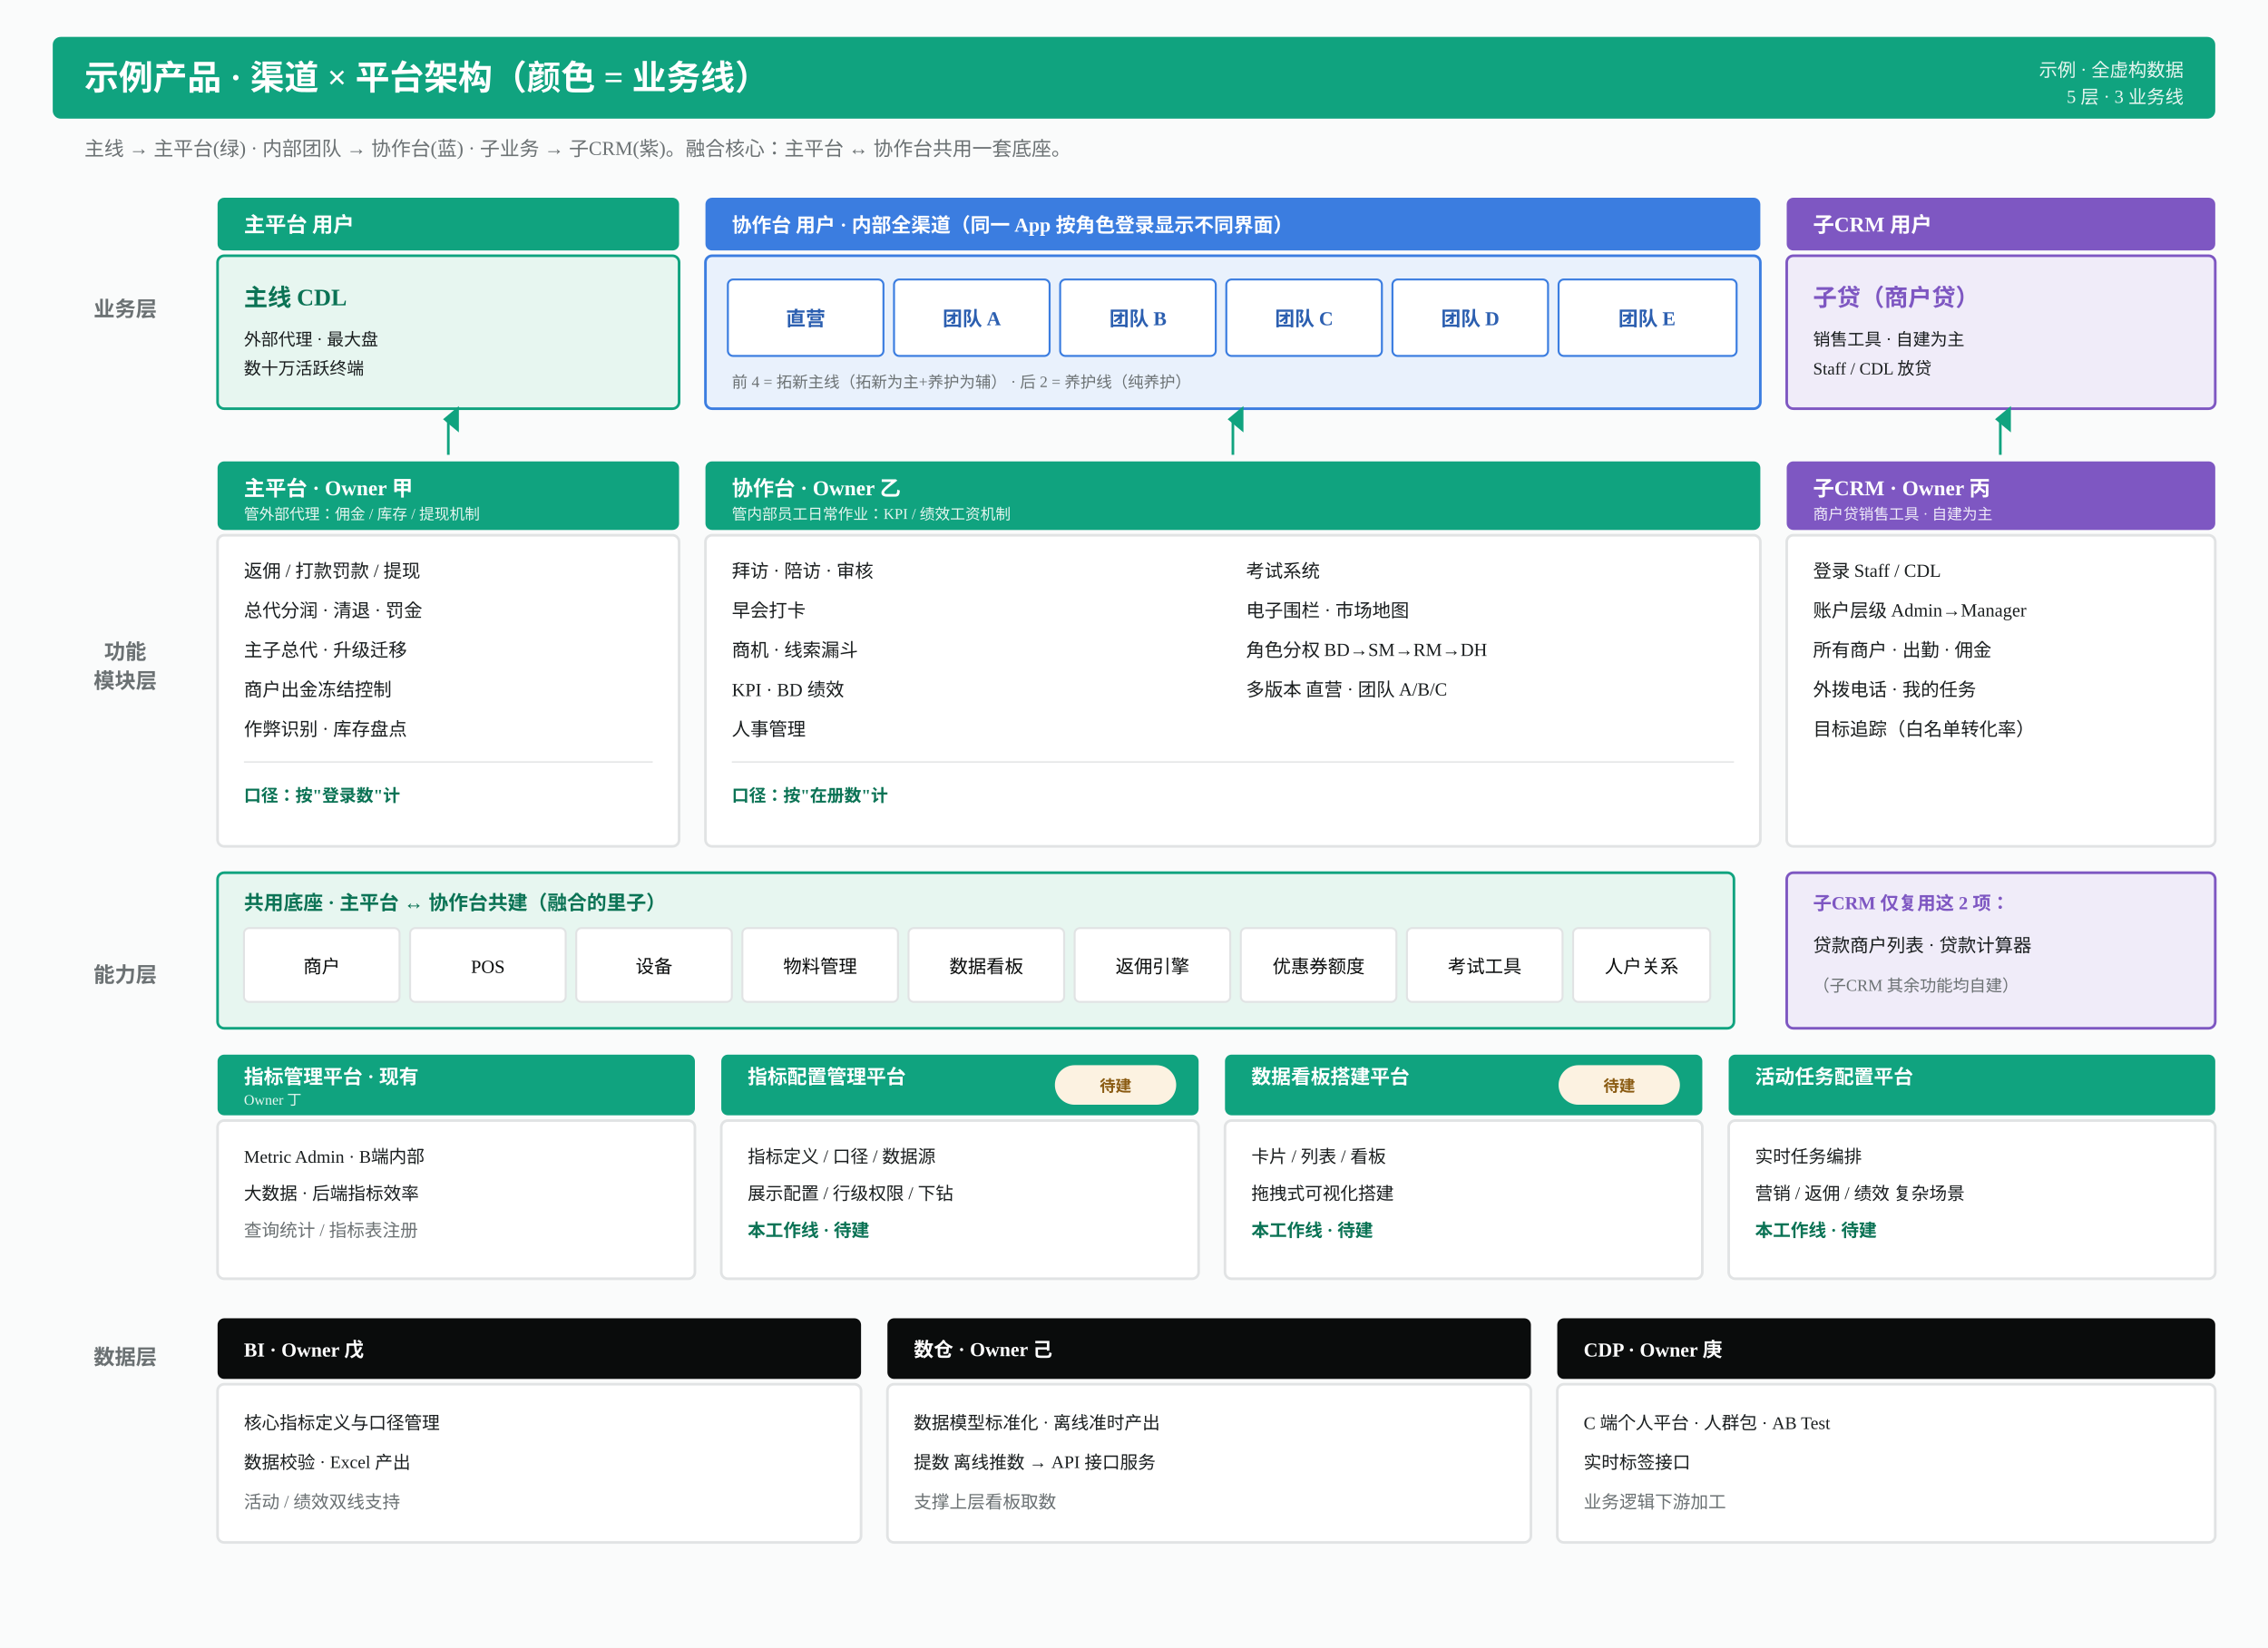
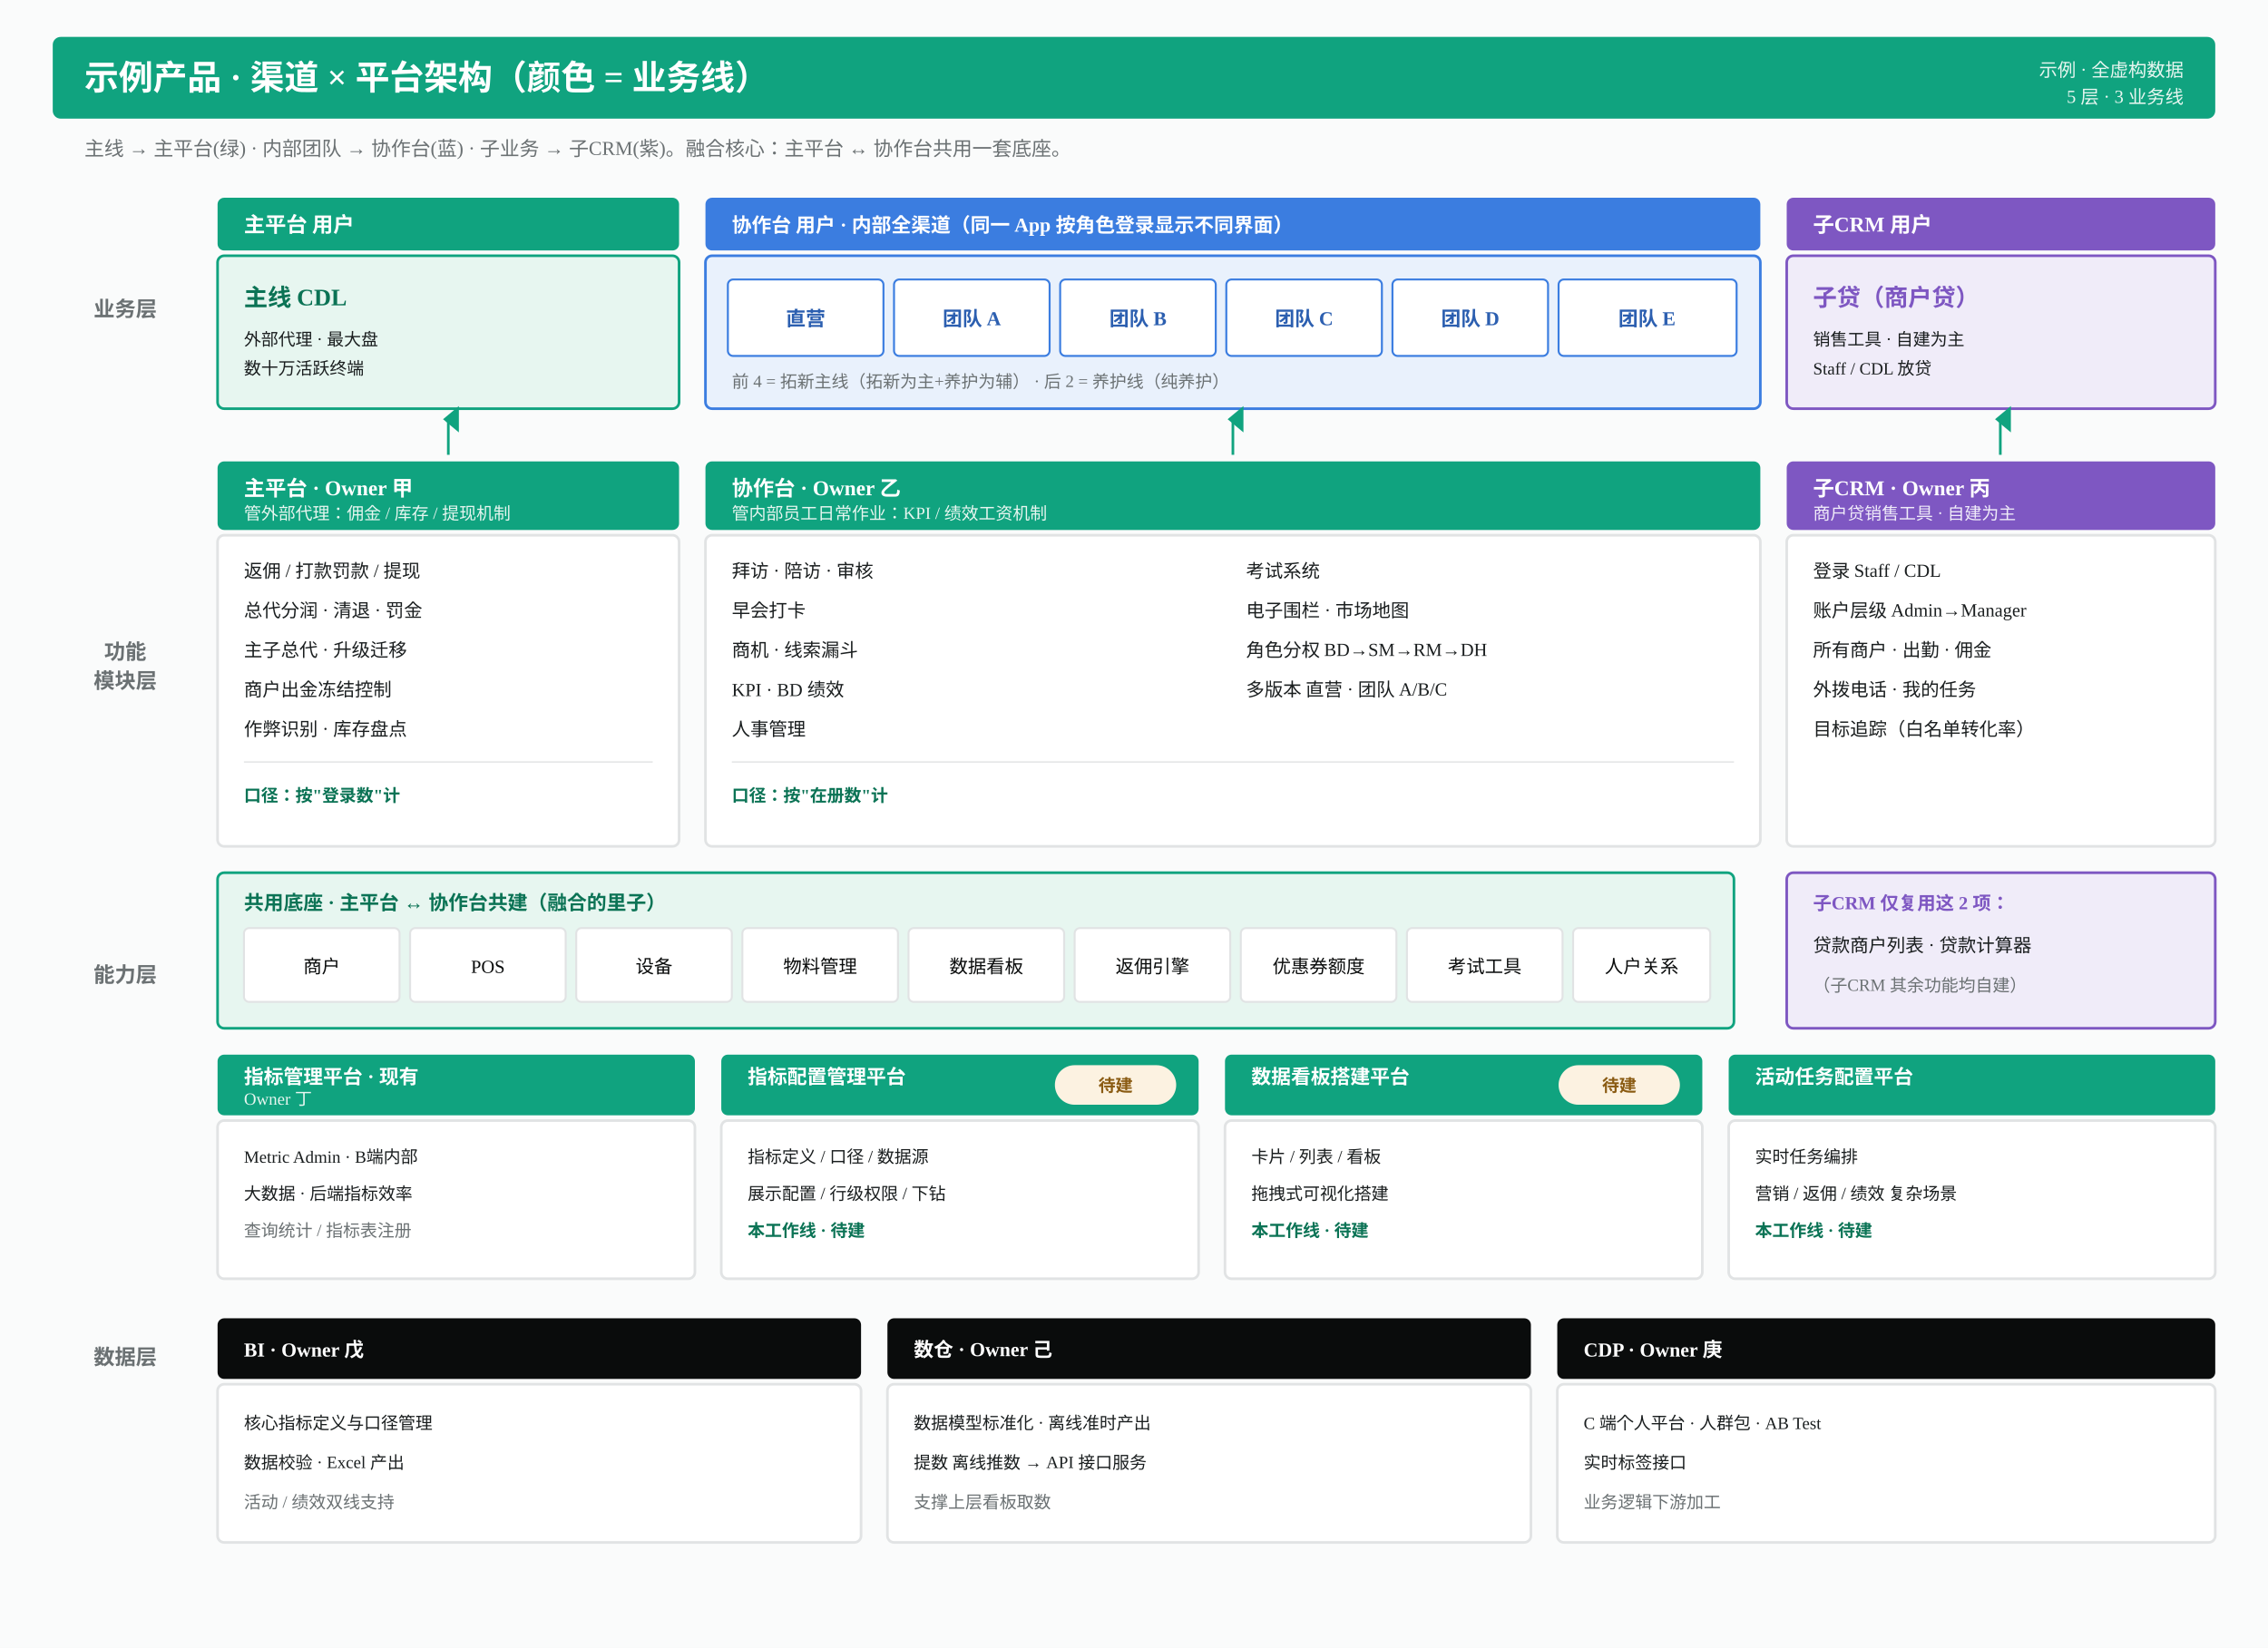
<svg xmlns="http://www.w3.org/2000/svg" viewBox="0 0 1720 1250" width="1720" height="1250">
  <defs>
    <marker id="up" markerWidth="10" markerHeight="10" refX="5" refY="2" orient="auto" markerUnits="strokeWidth">
      <path d="M0 6 L5 0 L10 6 z" fill="#10A37F" />
    </marker>
  </defs>
  <rect x="0" y="0" width="1720" height="1250" fill="#FAFBFB" />
  <rect x="40" y="28" width="1640" height="62" rx="6" fill="#10A37F" />
  <text x="64" y="68" font-size="26" font-weight="700" fill="#FFFFFF">示例产品 · 渠道 × 平台架构（颜色 = 业务线）</text>
  <text x="1656" y="58" font-size="14" fill="#E7F6F0" text-anchor="end">示例 · 全虚构数据</text>
  <text x="1656" y="78" font-size="14" fill="#E7F6F0" text-anchor="end">5 层 · 3 业务线</text>
  <text x="64" y="118" font-size="15" fill="#6B7173">主线 → 主平台(绿) · 内部团队 → 协作台(蓝) · 子业务 → 子CRM(紫)。融合核心：主平台 ↔ 协作台共用一套底座。</text>
  <text x="95" y="240" font-size="16" font-weight="700" fill="#6B7173" text-anchor="middle">业务层</text>
  <text x="95" y="500" font-size="16" font-weight="700" fill="#6B7173" text-anchor="middle">功能</text>
  <text x="95" y="522" font-size="16" font-weight="700" fill="#6B7173" text-anchor="middle">模块层</text>
  <text x="95" y="745" font-size="16" font-weight="700" fill="#6B7173" text-anchor="middle">能力层</text>
  <text x="95" y="1035" font-size="16" font-weight="700" fill="#6B7173" text-anchor="middle">数据层</text>
  <rect x="165" y="150" width="350" height="40" rx="5" fill="#10A37F" />
  <text x="185" y="176" font-size="16" font-weight="700" fill="#FFFFFF">主平台 用户</text>
  <rect x="165" y="194" width="350" height="116" rx="5" fill="#E7F6F0" stroke="#10A37F" stroke-width="2" />
  <text x="185" y="232" font-size="18" font-weight="700" fill="#0B7355">主线 CDL</text>
  <text x="185" y="262" font-size="13" fill="#1A1E1F">外部代理 · 最大盘</text>
  <text x="185" y="284" font-size="13" fill="#1A1E1F">数十万活跃终端</text>
  <rect x="535" y="150" width="800" height="40" rx="5" fill="#3B7DE0" />
  <text x="555" y="176" font-size="15" font-weight="700" fill="#FFFFFF">协作台 用户 · 内部全渠道（同一 App 按角色登录显示不同界面）</text>
  <rect x="535" y="194" width="800" height="116" rx="5" fill="#E9F1FC" stroke="#3B7DE0" stroke-width="2" />
  <rect x="552" y="212" width="118" height="58" rx="4" fill="#FFFFFF" stroke="#3B7DE0" stroke-width="1.5" />
  <text x="611" y="247" font-size="15" font-weight="700" fill="#2C5FB0" text-anchor="middle">直营</text>
  <rect x="678" y="212" width="118" height="58" rx="4" fill="#FFFFFF" stroke="#3B7DE0" stroke-width="1.5" />
  <text x="737" y="247" font-size="15" font-weight="700" fill="#2C5FB0" text-anchor="middle">团队 A</text>
  <rect x="804" y="212" width="118" height="58" rx="4" fill="#FFFFFF" stroke="#3B7DE0" stroke-width="1.5" />
  <text x="863" y="247" font-size="15" font-weight="700" fill="#2C5FB0" text-anchor="middle">团队 B</text>
  <rect x="930" y="212" width="118" height="58" rx="4" fill="#FFFFFF" stroke="#3B7DE0" stroke-width="1.5" />
  <text x="989" y="247" font-size="15" font-weight="700" fill="#2C5FB0" text-anchor="middle">团队 C</text>
  <rect x="1056" y="212" width="118" height="58" rx="4" fill="#FFFFFF" stroke="#3B7DE0" stroke-width="1.5" />
  <text x="1115" y="247" font-size="15" font-weight="700" fill="#2C5FB0" text-anchor="middle">团队 D</text>
  <rect x="1182" y="212" width="135" height="58" rx="4" fill="#FFFFFF" stroke="#3B7DE0" stroke-width="1.5" />
  <text x="1249" y="247" font-size="15" font-weight="700" fill="#2C5FB0" text-anchor="middle">团队 E</text>
-   <text x="555" y="294" font-size="12" fill="#6B7173">前 4 = 拓新主线（拓新为主+养护为辅）  ·  后 2 = 养护线（纯养护）</text>
+   <text x="555" y="294" font-size="13" fill="#6B7173">前 4 = 拓新主线（拓新为主+养护为辅）  ·  后 2 = 养护线（纯养护）</text>
  <rect x="1355" y="150" width="325" height="40" rx="5" fill="#7E57C2" />
  <text x="1375" y="176" font-size="16" font-weight="700" fill="#FFFFFF">子CRM 用户</text>
  <rect x="1355" y="194" width="325" height="116" rx="5" fill="#F0ECF9" stroke="#7E57C2" stroke-width="2" />
  <text x="1375" y="232" font-size="18" font-weight="700" fill="#7E57C2">子贷（商户贷）</text>
  <text x="1375" y="262" font-size="13" fill="#1A1E1F">销售工具 · 自建为主</text>
  <text x="1375" y="284" font-size="13" fill="#1A1E1F">Staff / CDL 放贷</text>
  <line x1="340" y1="345" x2="340" y2="318" stroke="#10A37F" stroke-width="2" marker-end="url(#up)" />
  <line x1="935" y1="345" x2="935" y2="318" stroke="#10A37F" stroke-width="2" marker-end="url(#up)" />
  <line x1="1517" y1="345" x2="1517" y2="318" stroke="#10A37F" stroke-width="2" marker-end="url(#up)" />
  <rect x="165" y="350" width="350" height="52" rx="5" fill="#10A37F" />
  <text x="185" y="376" font-size="16" font-weight="700" fill="#FFFFFF">主平台 · Owner 甲</text>
-   <text x="185" y="394" font-size="11.5" fill="#E7F6F0">管外部代理：佣金 / 库存 / 提现机制</text>
+   <text x="185" y="394" font-size="13" fill="#E7F6F0">管外部代理：佣金 / 库存 / 提现机制</text>
  <rect x="165" y="406" width="350" height="236" rx="5" fill="#FFFFFF" stroke="#E1E3E4" stroke-width="2" />
  <text x="185" y="438" font-size="14" fill="#1A1E1F">返佣 / 打款罚款 / 提现</text>
  <text x="185" y="468" font-size="14" fill="#1A1E1F">总代分润 · 清退 · 罚金</text>
  <text x="185" y="498" font-size="14" fill="#1A1E1F">主子总代 · 升级迁移</text>
  <text x="185" y="528" font-size="14" fill="#1A1E1F">商户出金冻结控制</text>
  <text x="185" y="558" font-size="14" fill="#1A1E1F">作弊识别 · 库存盘点</text>
  <line x1="185" y1="578" x2="495" y2="578" stroke="#E1E3E4" stroke-width="1" />
  <text x="185" y="608" font-size="13" font-weight="700" fill="#0B7355">口径：按"登录数"计</text>
  <rect x="535" y="350" width="800" height="52" rx="5" fill="#10A37F" />
  <text x="555" y="376" font-size="16" font-weight="700" fill="#FFFFFF">协作台 · Owner 乙</text>
-   <text x="555" y="394" font-size="11.5" fill="#E7F6F0">管内部员工日常作业：KPI / 绩效工资机制</text>
+   <text x="555" y="394" font-size="13" fill="#E7F6F0">管内部员工日常作业：KPI / 绩效工资机制</text>
  <rect x="535" y="406" width="800" height="236" rx="5" fill="#FFFFFF" stroke="#E1E3E4" stroke-width="2" />
  <text x="555" y="438" font-size="14" fill="#1A1E1F">拜访 · 陪访 · 审核</text>
  <text x="555" y="468" font-size="14" fill="#1A1E1F">早会打卡</text>
  <text x="555" y="498" font-size="14" fill="#1A1E1F">商机 · 线索漏斗</text>
  <text x="555" y="528" font-size="14" fill="#1A1E1F">KPI · BD 绩效</text>
  <text x="555" y="558" font-size="14" fill="#1A1E1F">人事管理</text>
  <text x="945" y="438" font-size="14" fill="#1A1E1F">考试系统</text>
  <text x="945" y="468" font-size="14" fill="#1A1E1F">电子围栏 · 市场地图</text>
  <text x="945" y="498" font-size="14" fill="#1A1E1F">角色分权 BD→SM→RM→DH</text>
  <text x="945" y="528" font-size="14" fill="#1A1E1F">多版本 直营 · 团队 A/B/C</text>
  <line x1="555" y1="578" x2="1315" y2="578" stroke="#E1E3E4" stroke-width="1" />
  <text x="555" y="608" font-size="13" font-weight="700" fill="#0B7355">口径：按"在册数"计</text>
  <rect x="1355" y="350" width="325" height="52" rx="5" fill="#7E57C2" />
  <text x="1375" y="376" font-size="16" font-weight="700" fill="#FFFFFF">子CRM · Owner 丙</text>
-   <text x="1375" y="394" font-size="11.5" fill="#F0ECF9">商户贷销售工具 · 自建为主</text>
+   <text x="1375" y="394" font-size="13" fill="#F0ECF9">商户贷销售工具 · 自建为主</text>
  <rect x="1355" y="406" width="325" height="236" rx="5" fill="#FFFFFF" stroke="#E1E3E4" stroke-width="2" />
  <text x="1375" y="438" font-size="14" fill="#1A1E1F">登录 Staff / CDL</text>
  <text x="1375" y="468" font-size="14" fill="#1A1E1F">账户层级 Admin→Manager</text>
  <text x="1375" y="498" font-size="14" fill="#1A1E1F">所有商户 · 出勤 · 佣金</text>
  <text x="1375" y="528" font-size="14" fill="#1A1E1F">外拨电话 · 我的任务</text>
  <text x="1375" y="558" font-size="14" fill="#1A1E1F">目标追踪（白名单转化率）</text>
  <rect x="165" y="662" width="1150" height="118" rx="5" fill="#E7F6F0" stroke="#10A37F" stroke-width="2" />
  <text x="185" y="690" font-size="15" font-weight="700" fill="#0B7355">共用底座 · 主平台 ↔ 协作台共建（融合的里子）</text>
  <rect x="185" y="704" width="118" height="56" rx="4" fill="#FFFFFF" stroke="#E1E3E4" stroke-width="1.5" />
  <text x="244" y="738" font-size="14" fill="#0A0C0C" text-anchor="middle">商户</text>
  <rect x="311" y="704" width="118" height="56" rx="4" fill="#FFFFFF" stroke="#E1E3E4" stroke-width="1.5" />
  <text x="370" y="738" font-size="14" fill="#0A0C0C" text-anchor="middle">POS</text>
  <rect x="437" y="704" width="118" height="56" rx="4" fill="#FFFFFF" stroke="#E1E3E4" stroke-width="1.5" />
  <text x="496" y="738" font-size="14" fill="#0A0C0C" text-anchor="middle">设备</text>
  <rect x="563" y="704" width="118" height="56" rx="4" fill="#FFFFFF" stroke="#E1E3E4" stroke-width="1.5" />
  <text x="622" y="738" font-size="14" fill="#0A0C0C" text-anchor="middle">物料管理</text>
  <rect x="689" y="704" width="118" height="56" rx="4" fill="#FFFFFF" stroke="#E1E3E4" stroke-width="1.5" />
  <text x="748" y="738" font-size="14" fill="#0A0C0C" text-anchor="middle">数据看板</text>
  <rect x="815" y="704" width="118" height="56" rx="4" fill="#FFFFFF" stroke="#E1E3E4" stroke-width="1.5" />
  <text x="874" y="738" font-size="14" fill="#0A0C0C" text-anchor="middle">返佣引擎</text>
  <rect x="941" y="704" width="118" height="56" rx="4" fill="#FFFFFF" stroke="#E1E3E4" stroke-width="1.5" />
  <text x="1000" y="738" font-size="14" fill="#0A0C0C" text-anchor="middle">优惠券额度</text>
  <rect x="1067" y="704" width="118" height="56" rx="4" fill="#FFFFFF" stroke="#E1E3E4" stroke-width="1.5" />
  <text x="1126" y="738" font-size="14" fill="#0A0C0C" text-anchor="middle">考试工具</text>
  <rect x="1193" y="704" width="104" height="56" rx="4" fill="#FFFFFF" stroke="#E1E3E4" stroke-width="1.5" />
  <text x="1245" y="738" font-size="14" fill="#0A0C0C" text-anchor="middle">人户关系</text>
  <rect x="1355" y="662" width="325" height="118" rx="5" fill="#F0ECF9" stroke="#7E57C2" stroke-width="2" />
  <text x="1375" y="690" font-size="14" font-weight="700" fill="#7E57C2">子CRM 仅复用这 2 项：</text>
  <text x="1375" y="722" font-size="14" fill="#1A1E1F">贷款商户列表 · 贷款计算器</text>
-   <text x="1375" y="752" font-size="12.5" fill="#6B7173">（子CRM 其余功能均自建）</text>
+   <text x="1375" y="752" font-size="13" fill="#6B7173">（子CRM 其余功能均自建）</text>
  <rect x="165" y="800" width="362" height="46" rx="5" fill="#10A37F" />
  <text x="185" y="822" font-size="15" font-weight="700" fill="#FFFFFF">指标管理平台 · 现有</text>
-   <text x="185" y="838" font-size="11" fill="#E7F6F0">Owner 丁</text>
+   <text x="185" y="838" font-size="13" fill="#E7F6F0">Owner 丁</text>
  <rect x="165" y="850" width="362" height="120" rx="5" fill="#FFFFFF" stroke="#E1E3E4" stroke-width="2" />
-   <text x="185" y="882" font-size="13.5" fill="#1A1E1F">Metric Admin · B端内部</text>
-   <text x="185" y="910" font-size="13.5" fill="#1A1E1F">大数据 · 后端指标效率</text>
-   <text x="185" y="938" font-size="13.5" fill="#6B7173">查询统计 / 指标表注册</text>
+   <text x="185" y="882" font-size="13" fill="#1A1E1F">Metric Admin · B端内部</text>
+   <text x="185" y="910" font-size="13" fill="#1A1E1F">大数据 · 后端指标效率</text>
+   <text x="185" y="938" font-size="13" fill="#6B7173">查询统计 / 指标表注册</text>
  <rect x="547" y="800" width="362" height="46" rx="5" fill="#10A37F" />
  <text x="567" y="822" font-size="15" font-weight="700" fill="#FFFFFF">指标配置管理平台</text>
  <rect x="800" y="808" width="92" height="30" rx="15" fill="#FCF2E1" />
-   <text x="846" y="828" font-size="12" font-weight="700" fill="#8A5B12" text-anchor="middle">待建</text>
+   <text x="846" y="828" font-size="13" font-weight="700" fill="#8A5B12" text-anchor="middle">待建</text>
  <rect x="547" y="850" width="362" height="120" rx="5" fill="#FFFFFF" stroke="#E1E3E4" stroke-width="2" />
-   <text x="567" y="882" font-size="13.5" fill="#1A1E1F">指标定义 / 口径 / 数据源</text>
-   <text x="567" y="910" font-size="13.5" fill="#1A1E1F">展示配置 / 行级权限 / 下钻</text>
-   <text x="567" y="938" font-size="13.5" font-weight="700" fill="#0B7355">本工作线 · 待建</text>
+   <text x="567" y="882" font-size="13" fill="#1A1E1F">指标定义 / 口径 / 数据源</text>
+   <text x="567" y="910" font-size="13" fill="#1A1E1F">展示配置 / 行级权限 / 下钻</text>
+   <text x="567" y="938" font-size="13" font-weight="700" fill="#0B7355">本工作线 · 待建</text>
  <rect x="929" y="800" width="362" height="46" rx="5" fill="#10A37F" />
  <text x="949" y="822" font-size="15" font-weight="700" fill="#FFFFFF">数据看板搭建平台</text>
  <rect x="1182" y="808" width="92" height="30" rx="15" fill="#FCF2E1" />
-   <text x="1228" y="828" font-size="12" font-weight="700" fill="#8A5B12" text-anchor="middle">待建</text>
+   <text x="1228" y="828" font-size="13" font-weight="700" fill="#8A5B12" text-anchor="middle">待建</text>
  <rect x="929" y="850" width="362" height="120" rx="5" fill="#FFFFFF" stroke="#E1E3E4" stroke-width="2" />
-   <text x="949" y="882" font-size="13.5" fill="#1A1E1F">卡片 / 列表 / 看板</text>
-   <text x="949" y="910" font-size="13.5" fill="#1A1E1F">拖拽式可视化搭建</text>
-   <text x="949" y="938" font-size="13.5" font-weight="700" fill="#0B7355">本工作线 · 待建</text>
+   <text x="949" y="882" font-size="13" fill="#1A1E1F">卡片 / 列表 / 看板</text>
+   <text x="949" y="910" font-size="13" fill="#1A1E1F">拖拽式可视化搭建</text>
+   <text x="949" y="938" font-size="13" font-weight="700" fill="#0B7355">本工作线 · 待建</text>
  <rect x="1311" y="800" width="369" height="46" rx="5" fill="#10A37F" />
  <text x="1331" y="822" font-size="15" font-weight="700" fill="#FFFFFF">活动任务配置平台</text>
  <rect x="1311" y="850" width="369" height="120" rx="5" fill="#FFFFFF" stroke="#E1E3E4" stroke-width="2" />
-   <text x="1331" y="882" font-size="13.5" fill="#1A1E1F">实时任务编排</text>
-   <text x="1331" y="910" font-size="13.5" fill="#1A1E1F">营销 / 返佣 / 绩效 复杂场景</text>
-   <text x="1331" y="938" font-size="13.5" font-weight="700" fill="#0B7355">本工作线 · 待建</text>
+   <text x="1331" y="882" font-size="13" fill="#1A1E1F">实时任务编排</text>
+   <text x="1331" y="910" font-size="13" fill="#1A1E1F">营销 / 返佣 / 绩效 复杂场景</text>
+   <text x="1331" y="938" font-size="13" font-weight="700" fill="#0B7355">本工作线 · 待建</text>
  <rect x="165" y="1000" width="488" height="46" rx="5" fill="#0A0C0C" />
  <text x="185" y="1029" font-size="15" font-weight="700" fill="#FFFFFF">BI · Owner 戊</text>
  <rect x="165" y="1050" width="488" height="120" rx="5" fill="#FFFFFF" stroke="#E1E3E4" stroke-width="2" />
-   <text x="185" y="1084" font-size="13.5" fill="#1A1E1F">核心指标定义与口径管理</text>
-   <text x="185" y="1114" font-size="13.5" fill="#1A1E1F">数据校验 · Excel 产出</text>
-   <text x="185" y="1144" font-size="13.5" fill="#6B7173">活动 / 绩效双线支持</text>
+   <text x="185" y="1084" font-size="13" fill="#1A1E1F">核心指标定义与口径管理</text>
+   <text x="185" y="1114" font-size="13" fill="#1A1E1F">数据校验 · Excel 产出</text>
+   <text x="185" y="1144" font-size="13" fill="#6B7173">活动 / 绩效双线支持</text>
  <rect x="673" y="1000" width="488" height="46" rx="5" fill="#0A0C0C" />
  <text x="693" y="1029" font-size="15" font-weight="700" fill="#FFFFFF">数仓 · Owner 己</text>
  <rect x="673" y="1050" width="488" height="120" rx="5" fill="#FFFFFF" stroke="#E1E3E4" stroke-width="2" />
-   <text x="693" y="1084" font-size="13.5" fill="#1A1E1F">数据模型标准化 · 离线准时产出</text>
-   <text x="693" y="1114" font-size="13.5" fill="#1A1E1F">提数 离线推数 → API 接口服务</text>
-   <text x="693" y="1144" font-size="13.5" fill="#6B7173">支撑上层看板取数</text>
+   <text x="693" y="1084" font-size="13" fill="#1A1E1F">数据模型标准化 · 离线准时产出</text>
+   <text x="693" y="1114" font-size="13" fill="#1A1E1F">提数 离线推数 → API 接口服务</text>
+   <text x="693" y="1144" font-size="13" fill="#6B7173">支撑上层看板取数</text>
  <rect x="1181" y="1000" width="499" height="46" rx="5" fill="#0A0C0C" />
  <text x="1201" y="1029" font-size="15" font-weight="700" fill="#FFFFFF">CDP · Owner 庚</text>
  <rect x="1181" y="1050" width="499" height="120" rx="5" fill="#FFFFFF" stroke="#E1E3E4" stroke-width="2" />
-   <text x="1201" y="1084" font-size="13.5" fill="#1A1E1F">C 端个人平台 · 人群包 · AB Test</text>
-   <text x="1201" y="1114" font-size="13.5" fill="#1A1E1F">实时标签接口</text>
-   <text x="1201" y="1144" font-size="13.5" fill="#6B7173">业务逻辑下游加工</text>
+   <text x="1201" y="1084" font-size="13" fill="#1A1E1F">C 端个人平台 · 人群包 · AB Test</text>
+   <text x="1201" y="1114" font-size="13" fill="#1A1E1F">实时标签接口</text>
+   <text x="1201" y="1144" font-size="13" fill="#6B7173">业务逻辑下游加工</text>
</svg>
